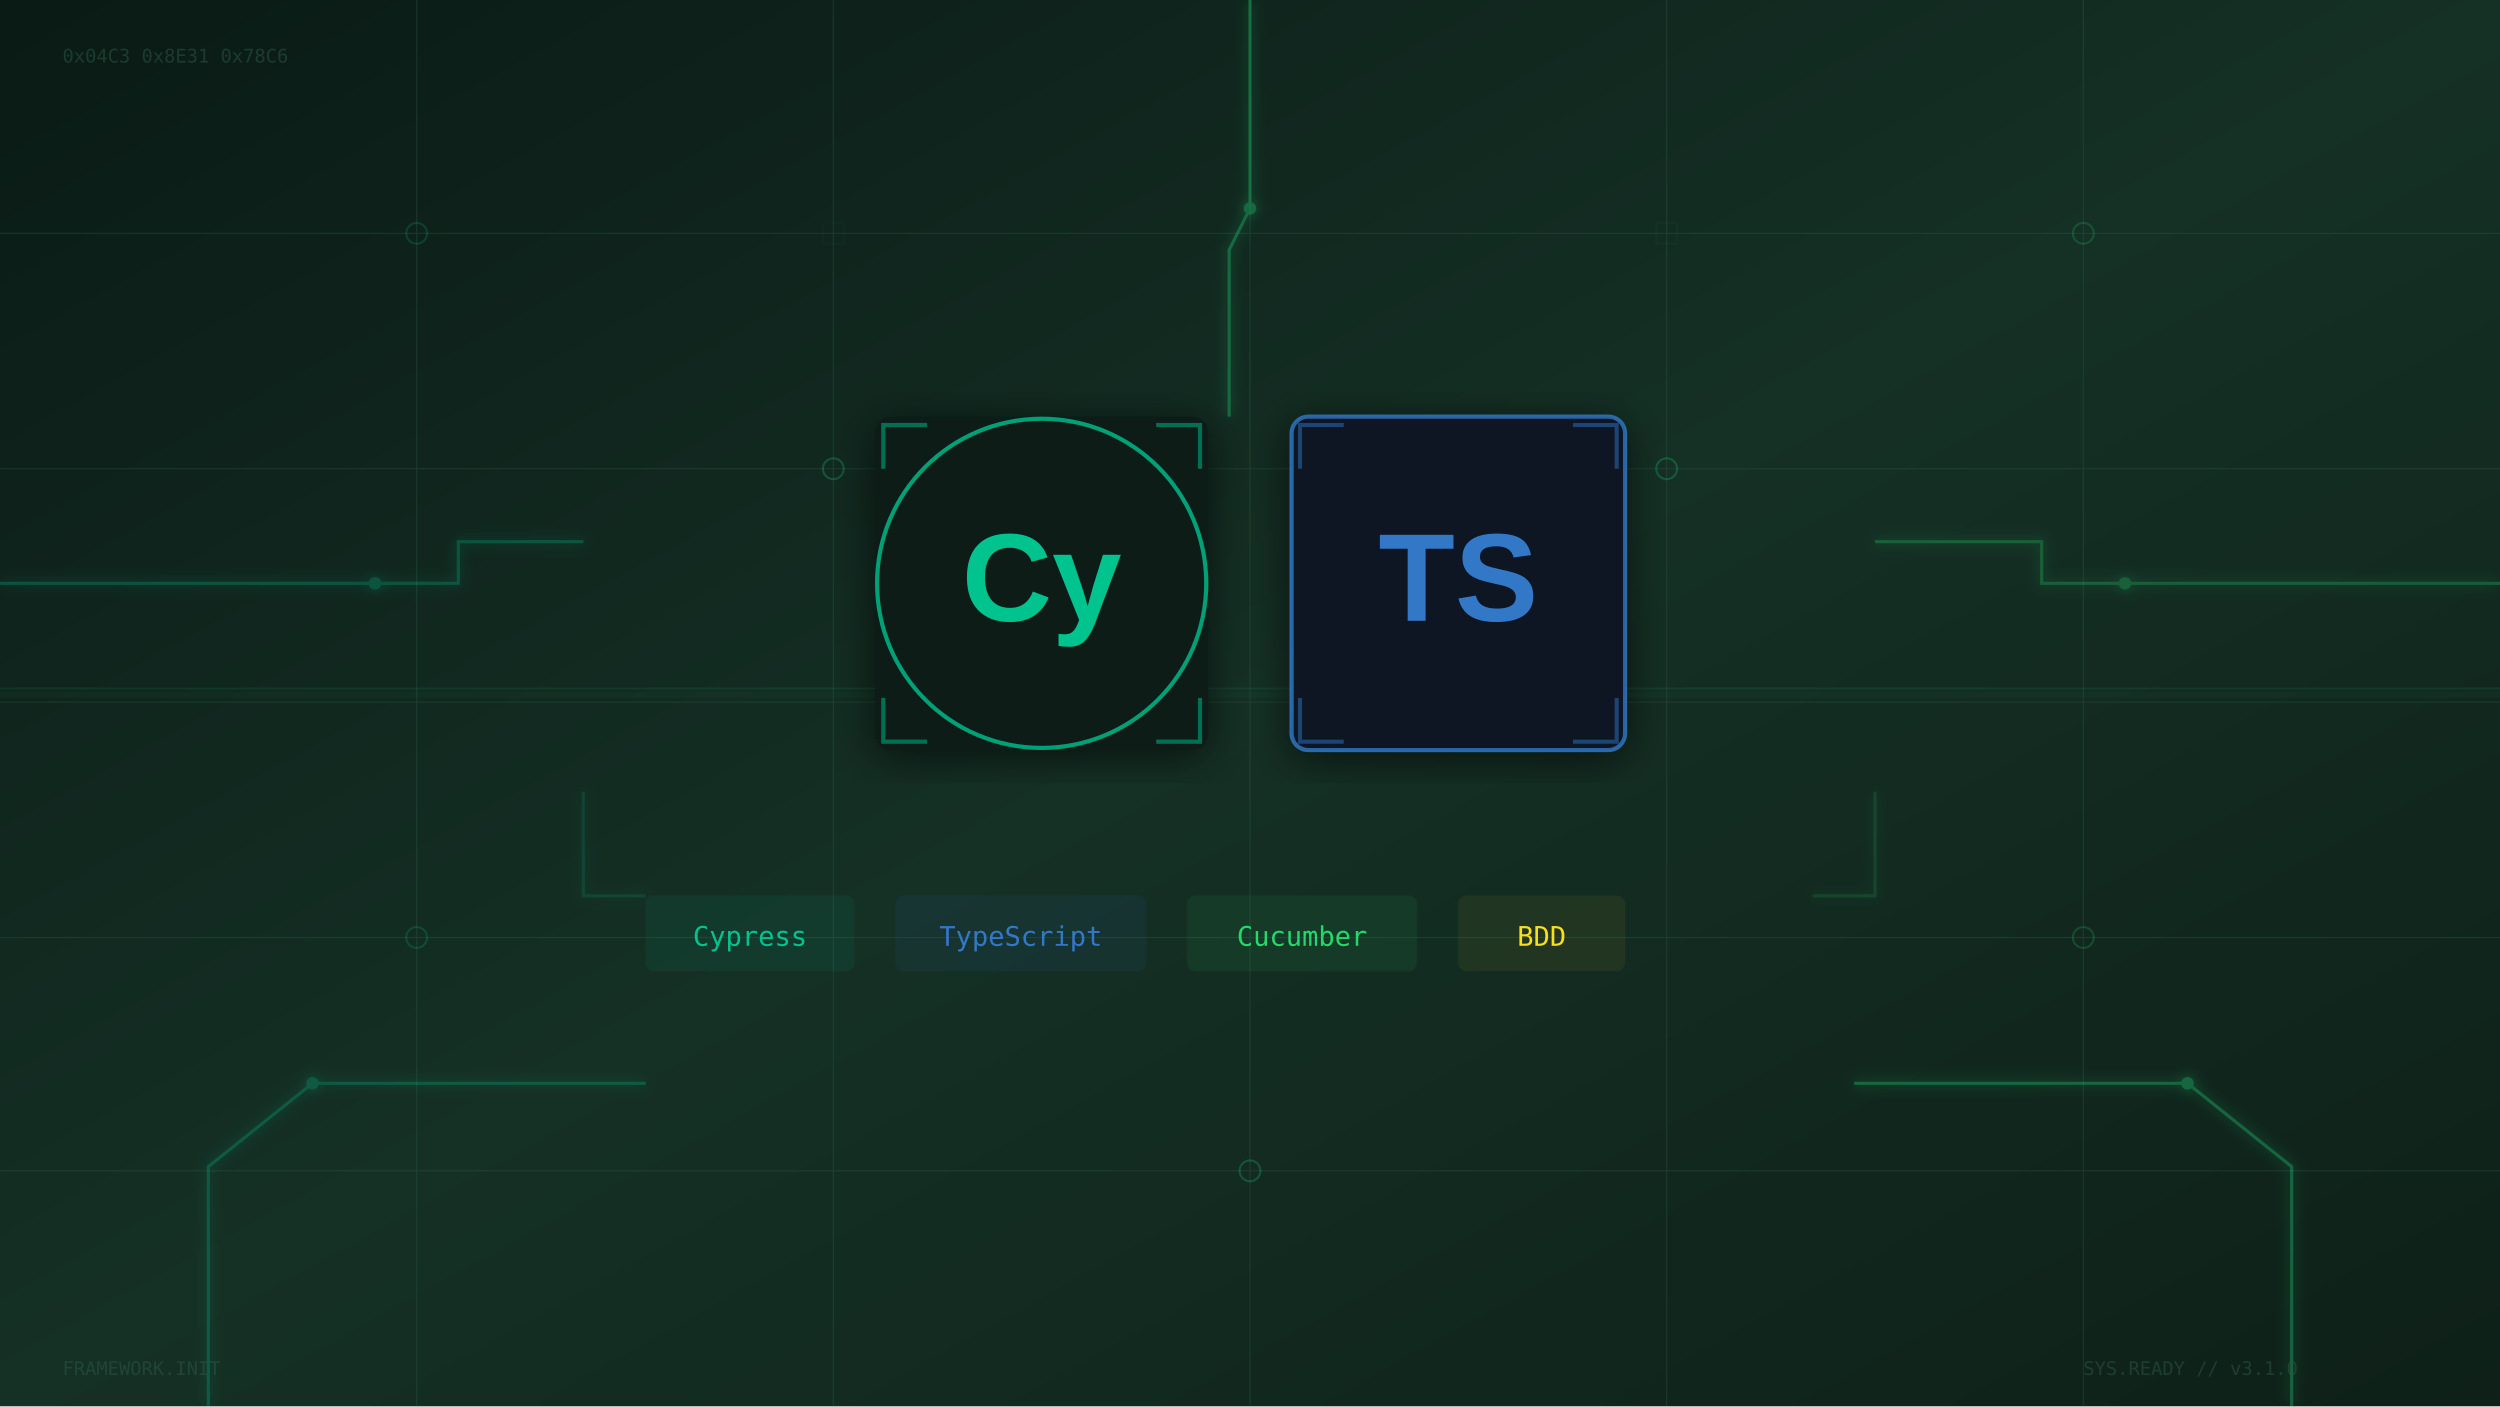
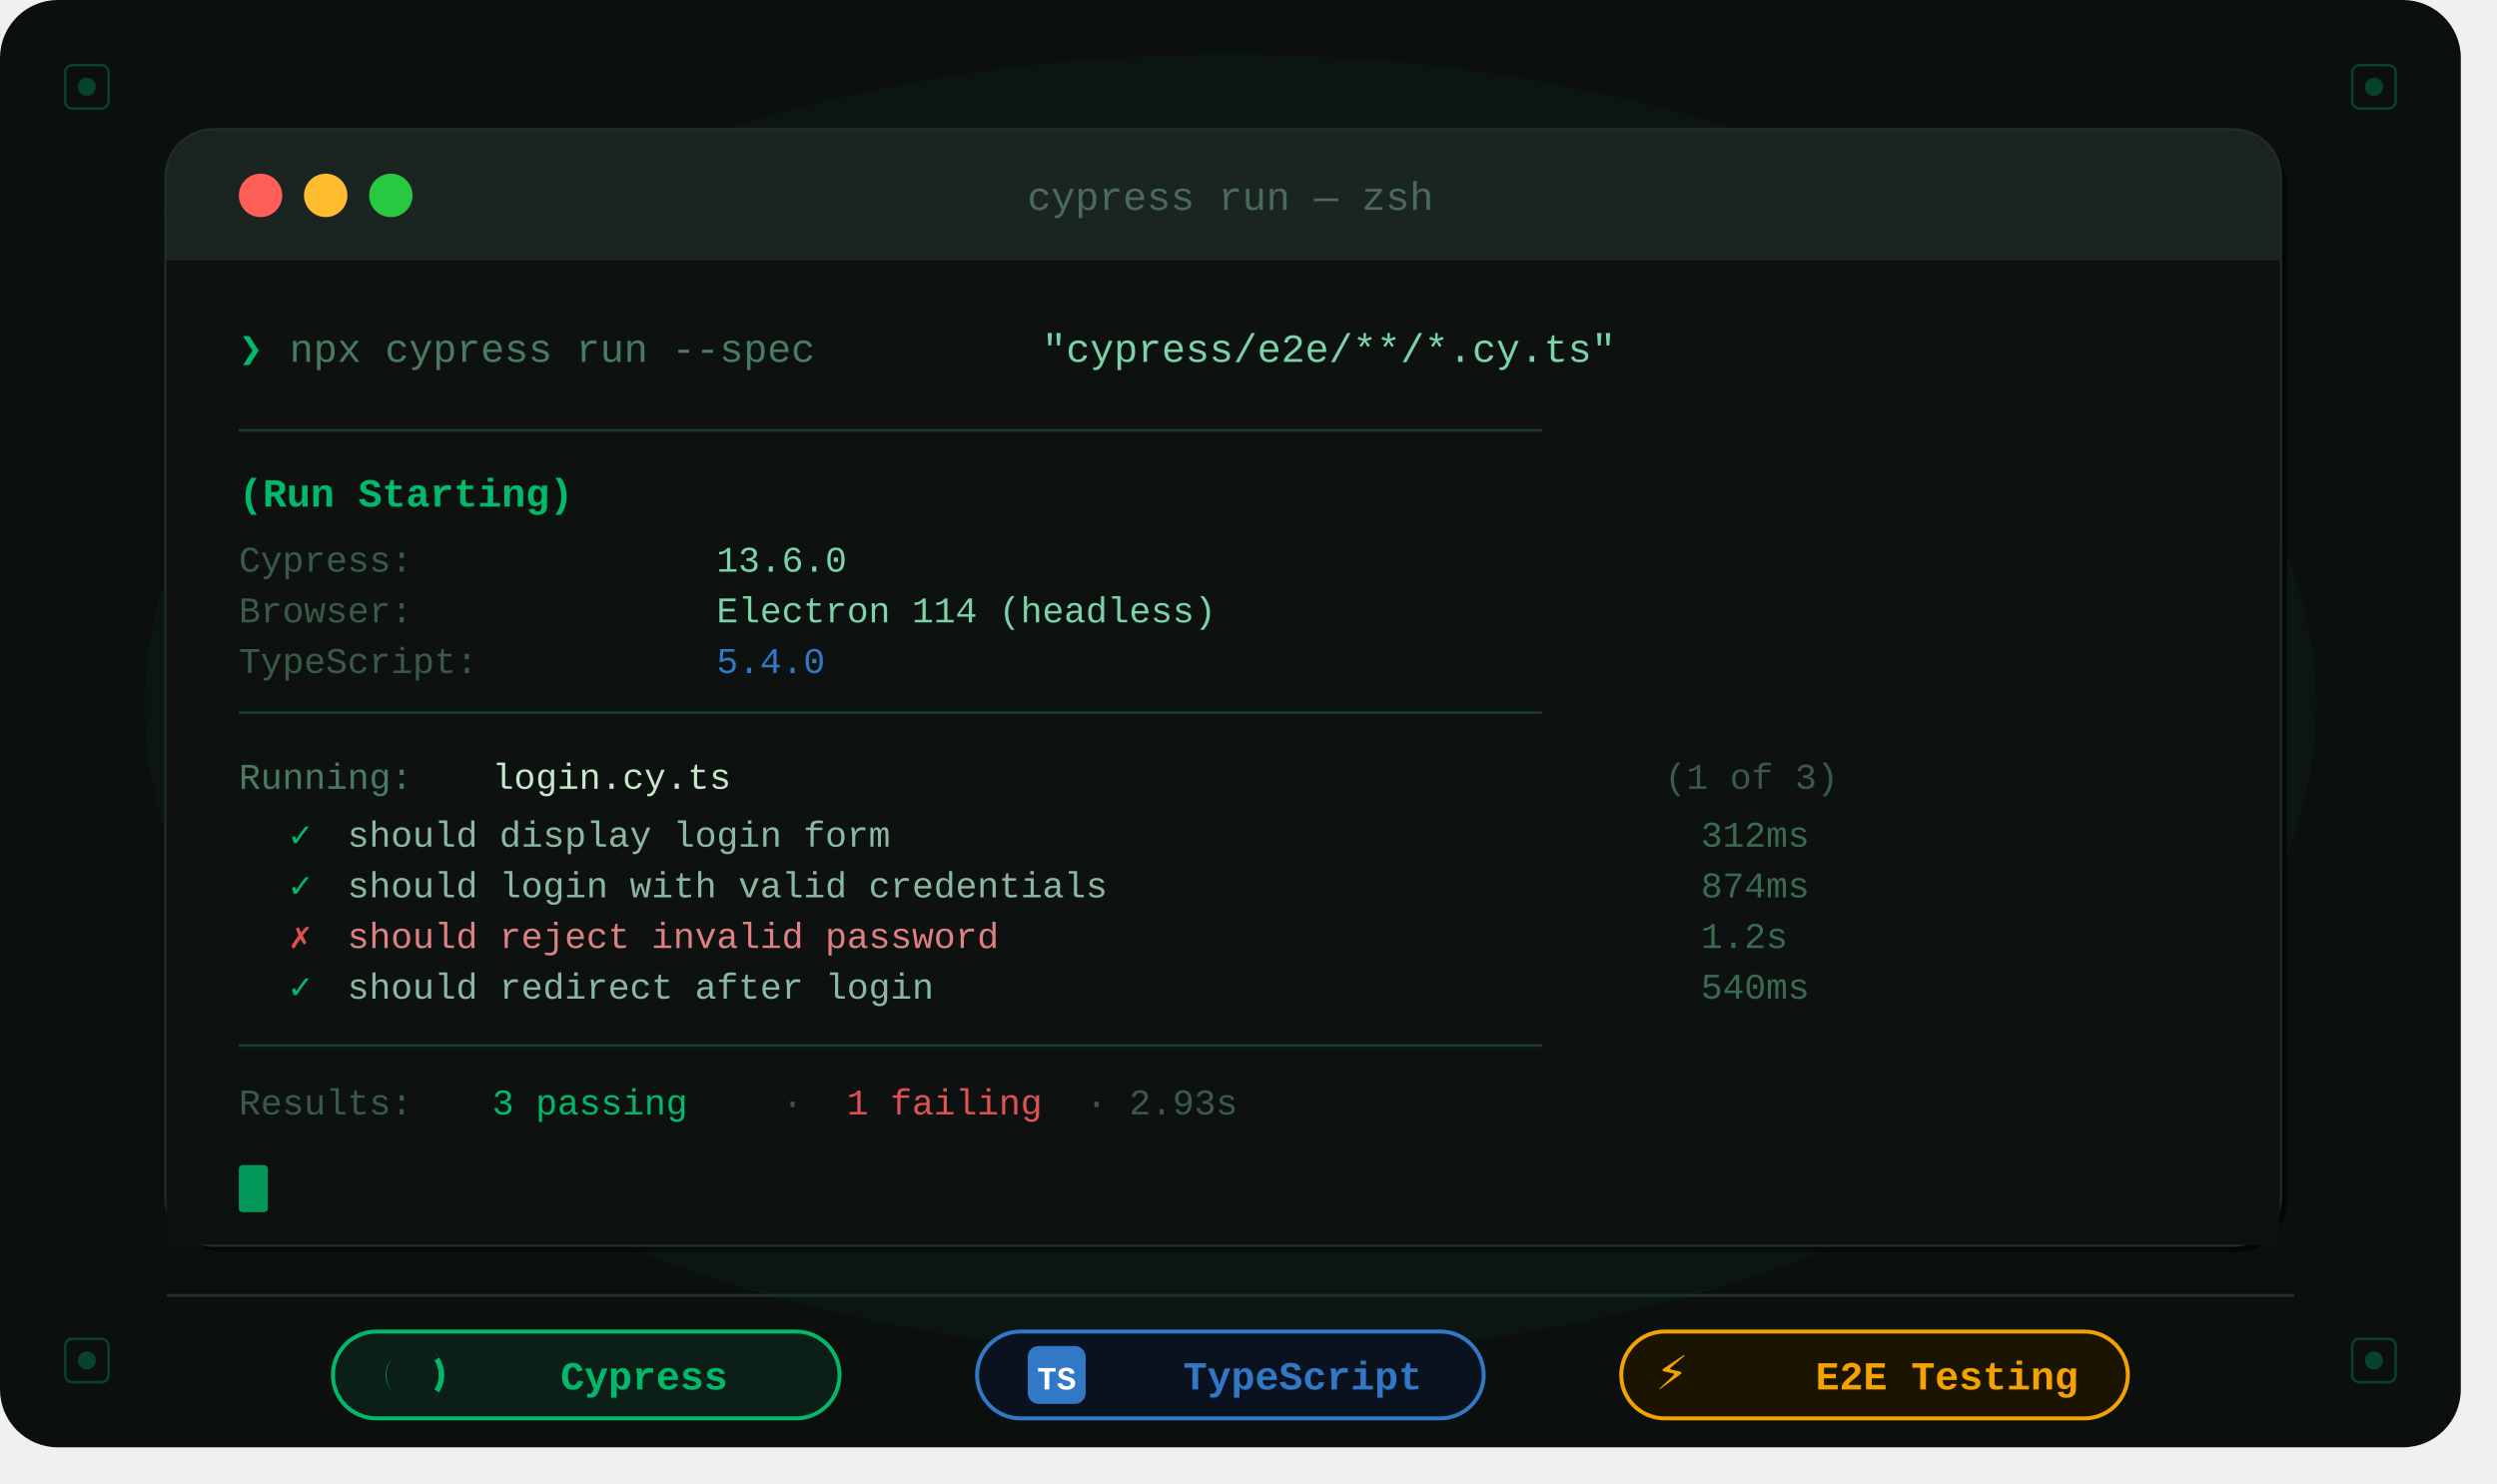
- <svg xmlns="http://www.w3.org/2000/svg" viewBox="0 0 1200 675">
+ <svg xmlns="http://www.w3.org/2000/svg" width="100%" viewBox="0 0 690 410" role="img" style="">
  <defs>
-     <linearGradient id="bg" x1="0%" y1="0%" x2="100%" y2="100%">
-       <stop offset="0%" style="stop-color:#0a1a15" />
-       <stop offset="50%" style="stop-color:#153025" />
-       <stop offset="100%" style="stop-color:#0e2018" />
-     </linearGradient>
-     <linearGradient id="accent" x1="0%" y1="0%" x2="100%" y2="0%">
-       <stop offset="0%" style="stop-color:#04C38E" />
-       <stop offset="50%" style="stop-color:#3178C6" />
-       <stop offset="100%" style="stop-color:#23D96C" />
-     </linearGradient>
-     <filter id="shadow">
-       <feDropShadow dx="0" dy="4" stdDeviation="10" flood-color="#000" flood-opacity="0.6" />
-     </filter>
-     <filter id="neonGlow">
-       <feGaussianBlur stdDeviation="3" result="blur" />
-       <feMerge>
-         <feMergeNode in="blur" />
-         <feMergeNode in="SourceGraphic" />
-       </feMerge>
-     </filter>
+     <marker id="arrow" viewBox="0 0 10 10" refX="8" refY="5" markerWidth="6" markerHeight="6" orient="auto-start-reverse">
+       <path d="M2 1L8 5L2 9" fill="none" stroke="context-stroke" stroke-width="1.5" stroke-linecap="round" stroke-linejoin="round" />
+     </marker>
  </defs>
-   <rect width="1200" height="675" fill="url(#bg)" />
-   <g stroke="#2a5a45" stroke-width="0.5" opacity="0.4">
-     <line x1="0" y1="112" x2="1200" y2="112" />
-     <line x1="0" y1="225" x2="1200" y2="225" />
-     <line x1="0" y1="337" x2="1200" y2="337" />
-     <line x1="0" y1="450" x2="1200" y2="450" />
-     <line x1="0" y1="562" x2="1200" y2="562" />
-     <line x1="200" y1="0" x2="200" y2="675" />
-     <line x1="400" y1="0" x2="400" y2="675" />
-     <line x1="600" y1="0" x2="600" y2="675" />
-     <line x1="800" y1="0" x2="800" y2="675" />
-     <line x1="1000" y1="0" x2="1000" y2="675" />
-   </g>
-   <g fill="none" stroke-width="1.5" opacity="0.3" filter="url(#neonGlow)">
-     <path d="M 0,280 H 180 L 220,280 L 220,260 H 280" stroke="#04C38E" />
-     <circle cx="180" cy="280" r="3" fill="#04C38E" />
-     <path d="M 1200,280 H 1020 L 980,280 L 980,260 H 900" stroke="#23D96C" />
-     <circle cx="1020" cy="280" r="3" fill="#23D96C" />
-     <path d="M 600,0 V 100 L 590,120 V 200" stroke="#20ff90" />
-     <circle cx="600" cy="100" r="3" fill="#20ff90" />
-     <path d="M 100,675 V 560 L 150,520 H 310" stroke="#04C38E" />
-     <circle cx="150" cy="520" r="3" fill="#04C38E" />
-     <path d="M 1100,675 V 560 L 1050,520 H 890" stroke="#20ff90" />
-     <circle cx="1050" cy="520" r="3" fill="#20ff90" />
-     <path d="M 280,380 V 430 H 310" stroke="#04C38E" opacity="0.5" />
-     <path d="M 900,380 V 430 H 870" stroke="#23D96C" opacity="0.5" />
-   </g>
-   <g fill="none" stroke-width="1" opacity="0.2">
-     <circle cx="200" cy="112" r="5" stroke="#04C38E" />
-     <circle cx="400" cy="225" r="5" stroke="#20ff90" />
-     <circle cx="800" cy="225" r="5" stroke="#20ff90" />
-     <circle cx="1000" cy="112" r="5" stroke="#23D96C" />
-     <circle cx="200" cy="450" r="5" stroke="#04C38E" />
-     <circle cx="600" cy="562" r="5" stroke="#20ff90" />
-     <circle cx="1000" cy="450" r="5" stroke="#23D96C" />
-     <rect x="395" y="107" width="10" height="10" rx="1" stroke="#04C38E" opacity="0.15" />
-     <rect x="795" y="107" width="10" height="10" rx="1" stroke="#23D96C" opacity="0.15" />
-   </g>
-   <rect x="0" y="330" width="1200" height="1" fill="#20ff90" opacity="0.08" />
-   <rect x="0" y="332" width="1200" height="3" fill="#20ff90" opacity="0.03" />
-   <text x="30" y="30" font-family="Consolas, monospace" font-size="9" fill="#2a5a45" opacity="0.5">0x04C3 0x8E31 0x78C6</text>
-   <text x="1000" y="660" font-family="Consolas, monospace" font-size="9" fill="#2a5a45" opacity="0.5">SYS.READY // v3.1.0</text>
-   <text x="30" y="660" font-family="Consolas, monospace" font-size="9" fill="#2a5a45" opacity="0.5">FRAMEWORK.INIT</text>
-   <g filter="url(#shadow)">
-     <g transform="translate(420, 200)">
-       <rect x="0" y="0" width="160" height="160" rx="8" fill="#081a18" />
-       <circle cx="80" cy="80" r="79" fill="none" stroke="#04C38E" stroke-width="2" opacity="0.8" />
-       <path d="M 4,25 V 4 H 25" fill="none" stroke="#04C38E" stroke-width="2" opacity="0.5" />
-       <path d="M 135,4 H 156 V 25" fill="none" stroke="#04C38E" stroke-width="2" opacity="0.5" />
-       <path d="M 156,135 V 156 H 135" fill="none" stroke="#04C38E" stroke-width="2" opacity="0.5" />
-       <path d="M 25,156 H 4 V 135" fill="none" stroke="#04C38E" stroke-width="2" opacity="0.5" />
-       <text x="80" y="98" font-family="Arial, sans-serif" font-size="60" font-weight="bold" fill="#04C38E" text-anchor="middle">Cy</text>
-     </g>
-     <g transform="translate(620, 200)">
-       <rect x="0" y="0" width="160" height="160" rx="8" fill="#0a1220" />
-       <rect x="0" y="0" width="160" height="160" rx="8" fill="none" stroke="#3178C6" stroke-width="2" opacity="0.8" />
-       <path d="M 4,25 V 4 H 25" fill="none" stroke="#3178C6" stroke-width="2" opacity="0.5" />
-       <path d="M 135,4 H 156 V 25" fill="none" stroke="#3178C6" stroke-width="2" opacity="0.5" />
-       <path d="M 156,135 V 156 H 135" fill="none" stroke="#3178C6" stroke-width="2" opacity="0.5" />
-       <path d="M 25,156 H 4 V 135" fill="none" stroke="#3178C6" stroke-width="2" opacity="0.5" />
-       <text x="80" y="98" font-family="Arial, sans-serif" font-size="60" font-weight="bold" fill="#3178C6" text-anchor="middle">TS</text>
-     </g>
-   </g>
-   <g transform="translate(310, 430)">
-     <rect x="0" y="0" width="100" height="36" rx="4" fill="#04C38E" opacity="0.08" stroke="#04C38E" stroke-width="1" stroke-opacity="0.4" />
-     <text x="50" y="24" font-family="Consolas, monospace" font-size="13" font-weight="500" fill="#04C38E" text-anchor="middle">Cypress</text>
-   </g>
-   <g transform="translate(430, 430)">
-     <rect x="0" y="0" width="120" height="36" rx="4" fill="#3178C6" opacity="0.08" stroke="#3178C6" stroke-width="1" stroke-opacity="0.4" />
-     <text x="60" y="24" font-family="Consolas, monospace" font-size="13" font-weight="500" fill="#3178C6" text-anchor="middle">TypeScript</text>
-   </g>
-   <g transform="translate(570, 430)">
-     <rect x="0" y="0" width="110" height="36" rx="4" fill="#23D96C" opacity="0.08" stroke="#23D96C" stroke-width="1" stroke-opacity="0.4" />
-     <text x="55" y="24" font-family="Consolas, monospace" font-size="13" font-weight="500" fill="#23D96C" text-anchor="middle">Cucumber</text>
-   </g>
-   <g transform="translate(700, 430)">
-     <rect x="0" y="0" width="80" height="36" rx="4" fill="#F7DF1E" opacity="0.06" stroke="#F7DF1E" stroke-width="1" stroke-opacity="0.3" />
-     <text x="40" y="24" font-family="Consolas, monospace" font-size="13" font-weight="500" fill="#F7DF1E" text-anchor="middle">BDD</text>
-   </g>
+   <rect x="0" y="0" width="680" height="400" rx="16" fill="#0b0f0e" style="fill:rgb(11, 15, 14);stroke:none;color:rgb(255, 255, 255);stroke-width:1px;stroke-linecap:butt;stroke-linejoin:miter;opacity:1;font-family:&quot;Anthropic Sans&quot;, -apple-system, &quot;system-ui&quot;, &quot;Segoe UI&quot;, sans-serif;font-size:16px;font-weight:400;text-anchor:start;dominant-baseline:auto" />
+   <ellipse cx="340" cy="195" rx="300" ry="180" fill="#00b96b" opacity="0.04" style="fill:rgb(0, 185, 107);stroke:none;color:rgb(255, 255, 255);stroke-width:1px;stroke-linecap:butt;stroke-linejoin:miter;opacity:0.04;font-family:&quot;Anthropic Sans&quot;, -apple-system, &quot;system-ui&quot;, &quot;Segoe UI&quot;, sans-serif;font-size:16px;font-weight:400;text-anchor:start;dominant-baseline:auto" />
+   <rect x="48" y="38" width="584" height="308" rx="14" fill="#000" opacity="0.5" style="fill:rgb(0, 0, 0);stroke:none;color:rgb(255, 255, 255);stroke-width:1px;stroke-linecap:butt;stroke-linejoin:miter;opacity:0.5;font-family:&quot;Anthropic Sans&quot;, -apple-system, &quot;system-ui&quot;, &quot;Segoe UI&quot;, sans-serif;font-size:16px;font-weight:400;text-anchor:start;dominant-baseline:auto" />
+   <rect x="46" y="36" width="584" height="308" rx="13" fill="#141918" stroke="#1e2e28" stroke-width="1.2" style="fill:rgb(20, 25, 24);stroke:rgb(30, 46, 40);color:rgb(255, 255, 255);stroke-width:1.2px;stroke-linecap:butt;stroke-linejoin:miter;opacity:1;font-family:&quot;Anthropic Sans&quot;, -apple-system, &quot;system-ui&quot;, &quot;Segoe UI&quot;, sans-serif;font-size:16px;font-weight:400;text-anchor:start;dominant-baseline:auto" />
+   <rect x="46" y="36" width="584" height="36" rx="13" fill="#1a2420" style="fill:rgb(26, 36, 32);stroke:none;color:rgb(255, 255, 255);stroke-width:1px;stroke-linecap:butt;stroke-linejoin:miter;opacity:1;font-family:&quot;Anthropic Sans&quot;, -apple-system, &quot;system-ui&quot;, &quot;Segoe UI&quot;, sans-serif;font-size:16px;font-weight:400;text-anchor:start;dominant-baseline:auto" />
+   <rect x="46" y="56" width="584" height="16" fill="#1a2420" style="fill:rgb(26, 36, 32);stroke:none;color:rgb(255, 255, 255);stroke-width:1px;stroke-linecap:butt;stroke-linejoin:miter;opacity:1;font-family:&quot;Anthropic Sans&quot;, -apple-system, &quot;system-ui&quot;, &quot;Segoe UI&quot;, sans-serif;font-size:16px;font-weight:400;text-anchor:start;dominant-baseline:auto" />
+   <circle cx="72" cy="54" r="6" fill="#ff5f57" style="fill:rgb(255, 95, 87);stroke:none;color:rgb(255, 255, 255);stroke-width:1px;stroke-linecap:butt;stroke-linejoin:miter;opacity:1;font-family:&quot;Anthropic Sans&quot;, -apple-system, &quot;system-ui&quot;, &quot;Segoe UI&quot;, sans-serif;font-size:16px;font-weight:400;text-anchor:start;dominant-baseline:auto" />
+   <circle cx="90" cy="54" r="6" fill="#febc2e" style="fill:rgb(254, 188, 46);stroke:none;color:rgb(255, 255, 255);stroke-width:1px;stroke-linecap:butt;stroke-linejoin:miter;opacity:1;font-family:&quot;Anthropic Sans&quot;, -apple-system, &quot;system-ui&quot;, &quot;Segoe UI&quot;, sans-serif;font-size:16px;font-weight:400;text-anchor:start;dominant-baseline:auto" />
+   <circle cx="108" cy="54" r="6" fill="#28c840" style="fill:rgb(40, 200, 64);stroke:none;color:rgb(255, 255, 255);stroke-width:1px;stroke-linecap:butt;stroke-linejoin:miter;opacity:1;font-family:&quot;Anthropic Sans&quot;, -apple-system, &quot;system-ui&quot;, &quot;Segoe UI&quot;, sans-serif;font-size:16px;font-weight:400;text-anchor:start;dominant-baseline:auto" />
+   <text x="340" y="58" text-anchor="middle" font-family="'Courier New', monospace" font-size="11" fill="#4a6a5a" style="fill:rgb(74, 106, 90);stroke:none;color:rgb(255, 255, 255);stroke-width:1px;stroke-linecap:butt;stroke-linejoin:miter;opacity:1;font-family:&quot;Courier New&quot;, monospace;font-size:11px;font-weight:400;text-anchor:middle;dominant-baseline:auto">cypress run — zsh</text>
+   <rect x="46" y="72" width="584" height="272" fill="#0d1210" style="fill:rgb(13, 18, 16);stroke:none;color:rgb(255, 255, 255);stroke-width:1px;stroke-linecap:butt;stroke-linejoin:miter;opacity:1;font-family:&quot;Anthropic Sans&quot;, -apple-system, &quot;system-ui&quot;, &quot;Segoe UI&quot;, sans-serif;font-size:16px;font-weight:400;text-anchor:start;dominant-baseline:auto" />
+   <text x="66" y="100" font-family="'Courier New', monospace" font-size="11" fill="#00b96b" style="fill:rgb(0, 185, 107);stroke:none;color:rgb(255, 255, 255);stroke-width:1px;stroke-linecap:butt;stroke-linejoin:miter;opacity:1;font-family:&quot;Courier New&quot;, monospace;font-size:11px;font-weight:400;text-anchor:start;dominant-baseline:auto">❯</text>
+   <text x="80" y="100" font-family="'Courier New', monospace" font-size="11" fill="#4a7a60" style="fill:rgb(74, 122, 96);stroke:none;color:rgb(255, 255, 255);stroke-width:1px;stroke-linecap:butt;stroke-linejoin:miter;opacity:1;font-family:&quot;Courier New&quot;, monospace;font-size:11px;font-weight:400;text-anchor:start;dominant-baseline:auto">npx cypress run --spec</text>
+   <text x="288" y="100" font-family="'Courier New', monospace" font-size="11" fill="#7ad4a8" style="fill:rgb(122, 212, 168);stroke:none;color:rgb(255, 255, 255);stroke-width:1px;stroke-linecap:butt;stroke-linejoin:miter;opacity:1;font-family:&quot;Courier New&quot;, monospace;font-size:11px;font-weight:400;text-anchor:start;dominant-baseline:auto">"cypress/e2e/**/*.cy.ts"</text>
+   <text x="66" y="122" font-family="'Courier New', monospace" font-size="10" fill="#1e3a2a" style="fill:rgb(30, 58, 42);stroke:none;color:rgb(255, 255, 255);stroke-width:1px;stroke-linecap:butt;stroke-linejoin:miter;opacity:1;font-family:&quot;Courier New&quot;, monospace;font-size:10px;font-weight:400;text-anchor:start;dominant-baseline:auto">────────────────────────────────────────────────────────────</text>
+   <text x="66" y="140" font-family="'Courier New', monospace" font-size="11" font-weight="700" fill="#00b96b" style="fill:rgb(0, 185, 107);stroke:none;color:rgb(255, 255, 255);stroke-width:1px;stroke-linecap:butt;stroke-linejoin:miter;opacity:1;font-family:&quot;Courier New&quot;, monospace;font-size:11px;font-weight:700;text-anchor:start;dominant-baseline:auto">  (Run Starting)</text>
+   <text x="66" y="158" font-family="'Courier New', monospace" font-size="10" fill="#3a5a48" style="fill:rgb(58, 90, 72);stroke:none;color:rgb(255, 255, 255);stroke-width:1px;stroke-linecap:butt;stroke-linejoin:miter;opacity:1;font-family:&quot;Courier New&quot;, monospace;font-size:10px;font-weight:400;text-anchor:start;dominant-baseline:auto">  Cypress:        </text>
+   <text x="198" y="158" font-family="'Courier New', monospace" font-size="10" fill="#7ad4a8" style="fill:rgb(122, 212, 168);stroke:none;color:rgb(255, 255, 255);stroke-width:1px;stroke-linecap:butt;stroke-linejoin:miter;opacity:1;font-family:&quot;Courier New&quot;, monospace;font-size:10px;font-weight:400;text-anchor:start;dominant-baseline:auto">13.6.0</text>
+   <text x="66" y="172" font-family="'Courier New', monospace" font-size="10" fill="#3a5a48" style="fill:rgb(58, 90, 72);stroke:none;color:rgb(255, 255, 255);stroke-width:1px;stroke-linecap:butt;stroke-linejoin:miter;opacity:1;font-family:&quot;Courier New&quot;, monospace;font-size:10px;font-weight:400;text-anchor:start;dominant-baseline:auto">  Browser:        </text>
+   <text x="198" y="172" font-family="'Courier New', monospace" font-size="10" fill="#7ad4a8" style="fill:rgb(122, 212, 168);stroke:none;color:rgb(255, 255, 255);stroke-width:1px;stroke-linecap:butt;stroke-linejoin:miter;opacity:1;font-family:&quot;Courier New&quot;, monospace;font-size:10px;font-weight:400;text-anchor:start;dominant-baseline:auto">Electron 114 (headless)</text>
+   <text x="66" y="186" font-family="'Courier New', monospace" font-size="10" fill="#3a5a48" style="fill:rgb(58, 90, 72);stroke:none;color:rgb(255, 255, 255);stroke-width:1px;stroke-linecap:butt;stroke-linejoin:miter;opacity:1;font-family:&quot;Courier New&quot;, monospace;font-size:10px;font-weight:400;text-anchor:start;dominant-baseline:auto">  TypeScript:     </text>
+   <text x="198" y="186" font-family="'Courier New', monospace" font-size="10" fill="#3178c6" style="fill:rgb(49, 120, 198);stroke:none;color:rgb(255, 255, 255);stroke-width:1px;stroke-linecap:butt;stroke-linejoin:miter;opacity:1;font-family:&quot;Courier New&quot;, monospace;font-size:10px;font-weight:400;text-anchor:start;dominant-baseline:auto">5.4.0</text>
+   <text x="66" y="200" font-family="'Courier New', monospace" font-size="10" fill="#1e3a2a" style="fill:rgb(30, 58, 42);stroke:none;color:rgb(255, 255, 255);stroke-width:1px;stroke-linecap:butt;stroke-linejoin:miter;opacity:1;font-family:&quot;Courier New&quot;, monospace;font-size:10px;font-weight:400;text-anchor:start;dominant-baseline:auto">────────────────────────────────────────────────────────────</text>
+   <text x="66" y="218" font-family="'Courier New', monospace" font-size="10" fill="#4a7a60" style="fill:rgb(74, 122, 96);stroke:none;color:rgb(255, 255, 255);stroke-width:1px;stroke-linecap:butt;stroke-linejoin:miter;opacity:1;font-family:&quot;Courier New&quot;, monospace;font-size:10px;font-weight:400;text-anchor:start;dominant-baseline:auto">  Running: </text>
+   <text x="136" y="218" font-family="'Courier New', monospace" font-size="10" fill="#c8e6c9" style="fill:rgb(200, 230, 201);stroke:none;color:rgb(255, 255, 255);stroke-width:1px;stroke-linecap:butt;stroke-linejoin:miter;opacity:1;font-family:&quot;Courier New&quot;, monospace;font-size:10px;font-weight:400;text-anchor:start;dominant-baseline:auto">login.cy.ts</text>
+   <text x="460" y="218" font-family="'Courier New', monospace" font-size="10" fill="#3a5a48" style="fill:rgb(58, 90, 72);stroke:none;color:rgb(255, 255, 255);stroke-width:1px;stroke-linecap:butt;stroke-linejoin:miter;opacity:1;font-family:&quot;Courier New&quot;, monospace;font-size:10px;font-weight:400;text-anchor:start;dominant-baseline:auto">(1 of 3)</text>
+   <text x="80" y="234" font-family="'Courier New', monospace" font-size="10" fill="#00b96b" style="fill:rgb(0, 185, 107);stroke:none;color:rgb(255, 255, 255);stroke-width:1px;stroke-linecap:butt;stroke-linejoin:miter;opacity:1;font-family:&quot;Courier New&quot;, monospace;font-size:10px;font-weight:400;text-anchor:start;dominant-baseline:auto">✓</text>
+   <text x="96" y="234" font-family="'Courier New', monospace" font-size="10" fill="#8ab8a0" style="fill:rgb(138, 184, 160);stroke:none;color:rgb(255, 255, 255);stroke-width:1px;stroke-linecap:butt;stroke-linejoin:miter;opacity:1;font-family:&quot;Courier New&quot;, monospace;font-size:10px;font-weight:400;text-anchor:start;dominant-baseline:auto">should display login form</text>
+   <text x="470" y="234" font-family="'Courier New', monospace" font-size="10" fill="#3a6a50" style="fill:rgb(58, 106, 80);stroke:none;color:rgb(255, 255, 255);stroke-width:1px;stroke-linecap:butt;stroke-linejoin:miter;opacity:1;font-family:&quot;Courier New&quot;, monospace;font-size:10px;font-weight:400;text-anchor:start;dominant-baseline:auto">312ms</text>
+   <text x="80" y="248" font-family="'Courier New', monospace" font-size="10" fill="#00b96b" style="fill:rgb(0, 185, 107);stroke:none;color:rgb(255, 255, 255);stroke-width:1px;stroke-linecap:butt;stroke-linejoin:miter;opacity:1;font-family:&quot;Courier New&quot;, monospace;font-size:10px;font-weight:400;text-anchor:start;dominant-baseline:auto">✓</text>
+   <text x="96" y="248" font-family="'Courier New', monospace" font-size="10" fill="#8ab8a0" style="fill:rgb(138, 184, 160);stroke:none;color:rgb(255, 255, 255);stroke-width:1px;stroke-linecap:butt;stroke-linejoin:miter;opacity:1;font-family:&quot;Courier New&quot;, monospace;font-size:10px;font-weight:400;text-anchor:start;dominant-baseline:auto">should login with valid credentials</text>
+   <text x="470" y="248" font-family="'Courier New', monospace" font-size="10" fill="#3a6a50" style="fill:rgb(58, 106, 80);stroke:none;color:rgb(255, 255, 255);stroke-width:1px;stroke-linecap:butt;stroke-linejoin:miter;opacity:1;font-family:&quot;Courier New&quot;, monospace;font-size:10px;font-weight:400;text-anchor:start;dominant-baseline:auto">874ms</text>
+   <text x="80" y="262" font-family="'Courier New', monospace" font-size="10" fill="#e05252" style="fill:rgb(224, 82, 82);stroke:none;color:rgb(255, 255, 255);stroke-width:1px;stroke-linecap:butt;stroke-linejoin:miter;opacity:1;font-family:&quot;Courier New&quot;, monospace;font-size:10px;font-weight:400;text-anchor:start;dominant-baseline:auto">✗</text>
+   <text x="96" y="262" font-family="'Courier New', monospace" font-size="10" fill="#e08080" style="fill:rgb(224, 128, 128);stroke:none;color:rgb(255, 255, 255);stroke-width:1px;stroke-linecap:butt;stroke-linejoin:miter;opacity:1;font-family:&quot;Courier New&quot;, monospace;font-size:10px;font-weight:400;text-anchor:start;dominant-baseline:auto">should reject invalid password</text>
+   <text x="470" y="262" font-family="'Courier New', monospace" font-size="10" fill="#3a6a50" style="fill:rgb(58, 106, 80);stroke:none;color:rgb(255, 255, 255);stroke-width:1px;stroke-linecap:butt;stroke-linejoin:miter;opacity:1;font-family:&quot;Courier New&quot;, monospace;font-size:10px;font-weight:400;text-anchor:start;dominant-baseline:auto">1.2s</text>
+   <text x="80" y="276" font-family="'Courier New', monospace" font-size="10" fill="#00b96b" style="fill:rgb(0, 185, 107);stroke:none;color:rgb(255, 255, 255);stroke-width:1px;stroke-linecap:butt;stroke-linejoin:miter;opacity:1;font-family:&quot;Courier New&quot;, monospace;font-size:10px;font-weight:400;text-anchor:start;dominant-baseline:auto">✓</text>
+   <text x="96" y="276" font-family="'Courier New', monospace" font-size="10" fill="#8ab8a0" style="fill:rgb(138, 184, 160);stroke:none;color:rgb(255, 255, 255);stroke-width:1px;stroke-linecap:butt;stroke-linejoin:miter;opacity:1;font-family:&quot;Courier New&quot;, monospace;font-size:10px;font-weight:400;text-anchor:start;dominant-baseline:auto">should redirect after login</text>
+   <text x="470" y="276" font-family="'Courier New', monospace" font-size="10" fill="#3a6a50" style="fill:rgb(58, 106, 80);stroke:none;color:rgb(255, 255, 255);stroke-width:1px;stroke-linecap:butt;stroke-linejoin:miter;opacity:1;font-family:&quot;Courier New&quot;, monospace;font-size:10px;font-weight:400;text-anchor:start;dominant-baseline:auto">540ms</text>
+   <text x="66" y="292" font-family="'Courier New', monospace" font-size="10" fill="#1e3a2a" style="fill:rgb(30, 58, 42);stroke:none;color:rgb(255, 255, 255);stroke-width:1px;stroke-linecap:butt;stroke-linejoin:miter;opacity:1;font-family:&quot;Courier New&quot;, monospace;font-size:10px;font-weight:400;text-anchor:start;dominant-baseline:auto">────────────────────────────────────────────────────────────</text>
+   <text x="66" y="308" font-family="'Courier New', monospace" font-size="10" fill="#3a5a48" style="fill:rgb(58, 90, 72);stroke:none;color:rgb(255, 255, 255);stroke-width:1px;stroke-linecap:butt;stroke-linejoin:miter;opacity:1;font-family:&quot;Courier New&quot;, monospace;font-size:10px;font-weight:400;text-anchor:start;dominant-baseline:auto">  Results: </text>
+   <text x="136" y="308" font-family="'Courier New', monospace" font-size="10" fill="#00b96b" style="fill:rgb(0, 185, 107);stroke:none;color:rgb(255, 255, 255);stroke-width:1px;stroke-linecap:butt;stroke-linejoin:miter;opacity:1;font-family:&quot;Courier New&quot;, monospace;font-size:10px;font-weight:400;text-anchor:start;dominant-baseline:auto">3 passing</text>
+   <text x="216" y="308" font-family="'Courier New', monospace" font-size="10" fill="#3a5a48" style="fill:rgb(58, 90, 72);stroke:none;color:rgb(255, 255, 255);stroke-width:1px;stroke-linecap:butt;stroke-linejoin:miter;opacity:1;font-family:&quot;Courier New&quot;, monospace;font-size:10px;font-weight:400;text-anchor:start;dominant-baseline:auto">  ·  </text>
+   <text x="234" y="308" font-family="'Courier New', monospace" font-size="10" fill="#e05252" style="fill:rgb(224, 82, 82);stroke:none;color:rgb(255, 255, 255);stroke-width:1px;stroke-linecap:butt;stroke-linejoin:miter;opacity:1;font-family:&quot;Courier New&quot;, monospace;font-size:10px;font-weight:400;text-anchor:start;dominant-baseline:auto">1 failing</text>
+   <text x="300" y="308" font-family="'Courier New', monospace" font-size="10" fill="#3a5a48" style="fill:rgb(58, 90, 72);stroke:none;color:rgb(255, 255, 255);stroke-width:1px;stroke-linecap:butt;stroke-linejoin:miter;opacity:1;font-family:&quot;Courier New&quot;, monospace;font-size:10px;font-weight:400;text-anchor:start;dominant-baseline:auto">  ·  2.93s</text>
+   <rect x="66" y="322" width="8" height="13" rx="1" fill="#00b96b" opacity="0.8" style="fill:rgb(0, 185, 107);stroke:none;color:rgb(255, 255, 255);stroke-width:1px;stroke-linecap:butt;stroke-linejoin:miter;opacity:0.8;font-family:&quot;Anthropic Sans&quot;, -apple-system, &quot;system-ui&quot;, &quot;Segoe UI&quot;, sans-serif;font-size:16px;font-weight:400;text-anchor:start;dominant-baseline:auto" />
+   <line x1="46" y1="358" x2="634" y2="358" stroke="#1e2e28" stroke-width="0.8" style="fill:rgb(0, 0, 0);stroke:rgb(30, 46, 40);color:rgb(255, 255, 255);stroke-width:0.8px;stroke-linecap:butt;stroke-linejoin:miter;opacity:1;font-family:&quot;Anthropic Sans&quot;, -apple-system, &quot;system-ui&quot;, &quot;Segoe UI&quot;, sans-serif;font-size:16px;font-weight:400;text-anchor:start;dominant-baseline:auto" />
+   <rect x="92" y="368" width="140" height="24" rx="12" fill="#0b1e18" stroke="#00b96b" stroke-width="1.1" style="fill:rgb(11, 30, 24);stroke:rgb(0, 185, 107);color:rgb(255, 255, 255);stroke-width:1.1px;stroke-linecap:butt;stroke-linejoin:miter;opacity:1;font-family:&quot;Anthropic Sans&quot;, -apple-system, &quot;system-ui&quot;, &quot;Segoe UI&quot;, sans-serif;font-size:16px;font-weight:400;text-anchor:start;dominant-baseline:auto" />
+   <circle cx="114" cy="380" r="8" fill="none" stroke="#00b96b" stroke-width="1.5" style="fill:none;stroke:rgb(0, 185, 107);color:rgb(255, 255, 255);stroke-width:1.5px;stroke-linecap:butt;stroke-linejoin:miter;opacity:1;font-family:&quot;Anthropic Sans&quot;, -apple-system, &quot;system-ui&quot;, &quot;Segoe UI&quot;, sans-serif;font-size:16px;font-weight:400;text-anchor:start;dominant-baseline:auto" />
+   <path d="M120,376 A8,8 0 1,0 120,384" fill="none" stroke="#0b1e18" stroke-width="3" style="fill:none;stroke:rgb(11, 30, 24);color:rgb(255, 255, 255);stroke-width:3px;stroke-linecap:butt;stroke-linejoin:miter;opacity:1;font-family:&quot;Anthropic Sans&quot;, -apple-system, &quot;system-ui&quot;, &quot;Segoe UI&quot;, sans-serif;font-size:16px;font-weight:400;text-anchor:start;dominant-baseline:auto" />
+   <text x="178" y="384" text-anchor="middle" font-family="'Courier New', monospace" font-size="11" font-weight="700" fill="#00b96b" style="fill:rgb(0, 185, 107);stroke:none;color:rgb(255, 255, 255);stroke-width:1px;stroke-linecap:butt;stroke-linejoin:miter;opacity:1;font-family:&quot;Courier New&quot;, monospace;font-size:11px;font-weight:700;text-anchor:middle;dominant-baseline:auto">Cypress</text>
+   <rect x="270" y="368" width="140" height="24" rx="12" fill="#0a1220" stroke="#3178c6" stroke-width="1.1" style="fill:rgb(10, 18, 32);stroke:rgb(49, 120, 198);color:rgb(255, 255, 255);stroke-width:1.1px;stroke-linecap:butt;stroke-linejoin:miter;opacity:1;font-family:&quot;Anthropic Sans&quot;, -apple-system, &quot;system-ui&quot;, &quot;Segoe UI&quot;, sans-serif;font-size:16px;font-weight:400;text-anchor:start;dominant-baseline:auto" />
+   <rect x="284" y="372" width="16" height="16" rx="3" fill="#3178c6" style="fill:rgb(49, 120, 198);stroke:none;color:rgb(255, 255, 255);stroke-width:1px;stroke-linecap:butt;stroke-linejoin:miter;opacity:1;font-family:&quot;Anthropic Sans&quot;, -apple-system, &quot;system-ui&quot;, &quot;Segoe UI&quot;, sans-serif;font-size:16px;font-weight:400;text-anchor:start;dominant-baseline:auto" />
+   <text x="292" y="384" text-anchor="middle" font-family="'Courier New', monospace" font-size="9" font-weight="700" fill="#ffffff" style="fill:rgb(255, 255, 255);stroke:none;color:rgb(255, 255, 255);stroke-width:1px;stroke-linecap:butt;stroke-linejoin:miter;opacity:1;font-family:&quot;Courier New&quot;, monospace;font-size:9px;font-weight:700;text-anchor:middle;dominant-baseline:auto">TS</text>
+   <text x="360" y="384" text-anchor="middle" font-family="'Courier New', monospace" font-size="11" font-weight="700" fill="#3178c6" style="fill:rgb(49, 120, 198);stroke:none;color:rgb(255, 255, 255);stroke-width:1px;stroke-linecap:butt;stroke-linejoin:miter;opacity:1;font-family:&quot;Courier New&quot;, monospace;font-size:11px;font-weight:700;text-anchor:middle;dominant-baseline:auto">TypeScript</text>
+   <rect x="448" y="368" width="140" height="24" rx="12" fill="#1a1400" stroke="#f4a200" stroke-width="1.1" style="fill:rgb(26, 20, 0);stroke:rgb(244, 162, 0);color:rgb(255, 255, 255);stroke-width:1.1px;stroke-linecap:butt;stroke-linejoin:miter;opacity:1;font-family:&quot;Anthropic Sans&quot;, -apple-system, &quot;system-ui&quot;, &quot;Segoe UI&quot;, sans-serif;font-size:16px;font-weight:400;text-anchor:start;dominant-baseline:auto" />
+   <text x="462" y="384" text-anchor="middle" font-family="'Courier New', monospace" font-size="13" fill="#f4a200" style="fill:rgb(244, 162, 0);stroke:none;color:rgb(255, 255, 255);stroke-width:1px;stroke-linecap:butt;stroke-linejoin:miter;opacity:1;font-family:&quot;Courier New&quot;, monospace;font-size:13px;font-weight:400;text-anchor:middle;dominant-baseline:auto">⚡</text>
+   <text x="538" y="384" text-anchor="middle" font-family="'Courier New', monospace" font-size="11" font-weight="700" fill="#f4a200" style="fill:rgb(244, 162, 0);stroke:none;color:rgb(255, 255, 255);stroke-width:1px;stroke-linecap:butt;stroke-linejoin:miter;opacity:1;font-family:&quot;Courier New&quot;, monospace;font-size:11px;font-weight:700;text-anchor:middle;dominant-baseline:auto">E2E Testing</text>
+   <rect x="18" y="18" width="12" height="12" rx="2" fill="none" stroke="#00b96b" stroke-width="0.7" opacity="0.3" style="fill:none;stroke:rgb(0, 185, 107);color:rgb(255, 255, 255);stroke-width:0.7px;stroke-linecap:butt;stroke-linejoin:miter;opacity:0.3;font-family:&quot;Anthropic Sans&quot;, -apple-system, &quot;system-ui&quot;, &quot;Segoe UI&quot;, sans-serif;font-size:16px;font-weight:400;text-anchor:start;dominant-baseline:auto" />
+   <circle cx="24" cy="24" r="2.5" fill="#00b96b" opacity="0.3" style="fill:rgb(0, 185, 107);stroke:none;color:rgb(255, 255, 255);stroke-width:1px;stroke-linecap:butt;stroke-linejoin:miter;opacity:0.3;font-family:&quot;Anthropic Sans&quot;, -apple-system, &quot;system-ui&quot;, &quot;Segoe UI&quot;, sans-serif;font-size:16px;font-weight:400;text-anchor:start;dominant-baseline:auto" />
+   <rect x="650" y="18" width="12" height="12" rx="2" fill="none" stroke="#00b96b" stroke-width="0.7" opacity="0.3" style="fill:none;stroke:rgb(0, 185, 107);color:rgb(255, 255, 255);stroke-width:0.7px;stroke-linecap:butt;stroke-linejoin:miter;opacity:0.3;font-family:&quot;Anthropic Sans&quot;, -apple-system, &quot;system-ui&quot;, &quot;Segoe UI&quot;, sans-serif;font-size:16px;font-weight:400;text-anchor:start;dominant-baseline:auto" />
+   <circle cx="656" cy="24" r="2.5" fill="#00b96b" opacity="0.3" style="fill:rgb(0, 185, 107);stroke:none;color:rgb(255, 255, 255);stroke-width:1px;stroke-linecap:butt;stroke-linejoin:miter;opacity:0.3;font-family:&quot;Anthropic Sans&quot;, -apple-system, &quot;system-ui&quot;, &quot;Segoe UI&quot;, sans-serif;font-size:16px;font-weight:400;text-anchor:start;dominant-baseline:auto" />
+   <rect x="18" y="370" width="12" height="12" rx="2" fill="none" stroke="#00b96b" stroke-width="0.7" opacity="0.3" style="fill:none;stroke:rgb(0, 185, 107);color:rgb(255, 255, 255);stroke-width:0.7px;stroke-linecap:butt;stroke-linejoin:miter;opacity:0.3;font-family:&quot;Anthropic Sans&quot;, -apple-system, &quot;system-ui&quot;, &quot;Segoe UI&quot;, sans-serif;font-size:16px;font-weight:400;text-anchor:start;dominant-baseline:auto" />
+   <circle cx="24" cy="376" r="2.5" fill="#00b96b" opacity="0.3" style="fill:rgb(0, 185, 107);stroke:none;color:rgb(255, 255, 255);stroke-width:1px;stroke-linecap:butt;stroke-linejoin:miter;opacity:0.3;font-family:&quot;Anthropic Sans&quot;, -apple-system, &quot;system-ui&quot;, &quot;Segoe UI&quot;, sans-serif;font-size:16px;font-weight:400;text-anchor:start;dominant-baseline:auto" />
+   <rect x="650" y="370" width="12" height="12" rx="2" fill="none" stroke="#00b96b" stroke-width="0.7" opacity="0.3" style="fill:none;stroke:rgb(0, 185, 107);color:rgb(255, 255, 255);stroke-width:0.7px;stroke-linecap:butt;stroke-linejoin:miter;opacity:0.3;font-family:&quot;Anthropic Sans&quot;, -apple-system, &quot;system-ui&quot;, &quot;Segoe UI&quot;, sans-serif;font-size:16px;font-weight:400;text-anchor:start;dominant-baseline:auto" />
+   <circle cx="656" cy="376" r="2.5" fill="#00b96b" opacity="0.3" style="fill:rgb(0, 185, 107);stroke:none;color:rgb(255, 255, 255);stroke-width:1px;stroke-linecap:butt;stroke-linejoin:miter;opacity:0.3;font-family:&quot;Anthropic Sans&quot;, -apple-system, &quot;system-ui&quot;, &quot;Segoe UI&quot;, sans-serif;font-size:16px;font-weight:400;text-anchor:start;dominant-baseline:auto" />
</svg>
